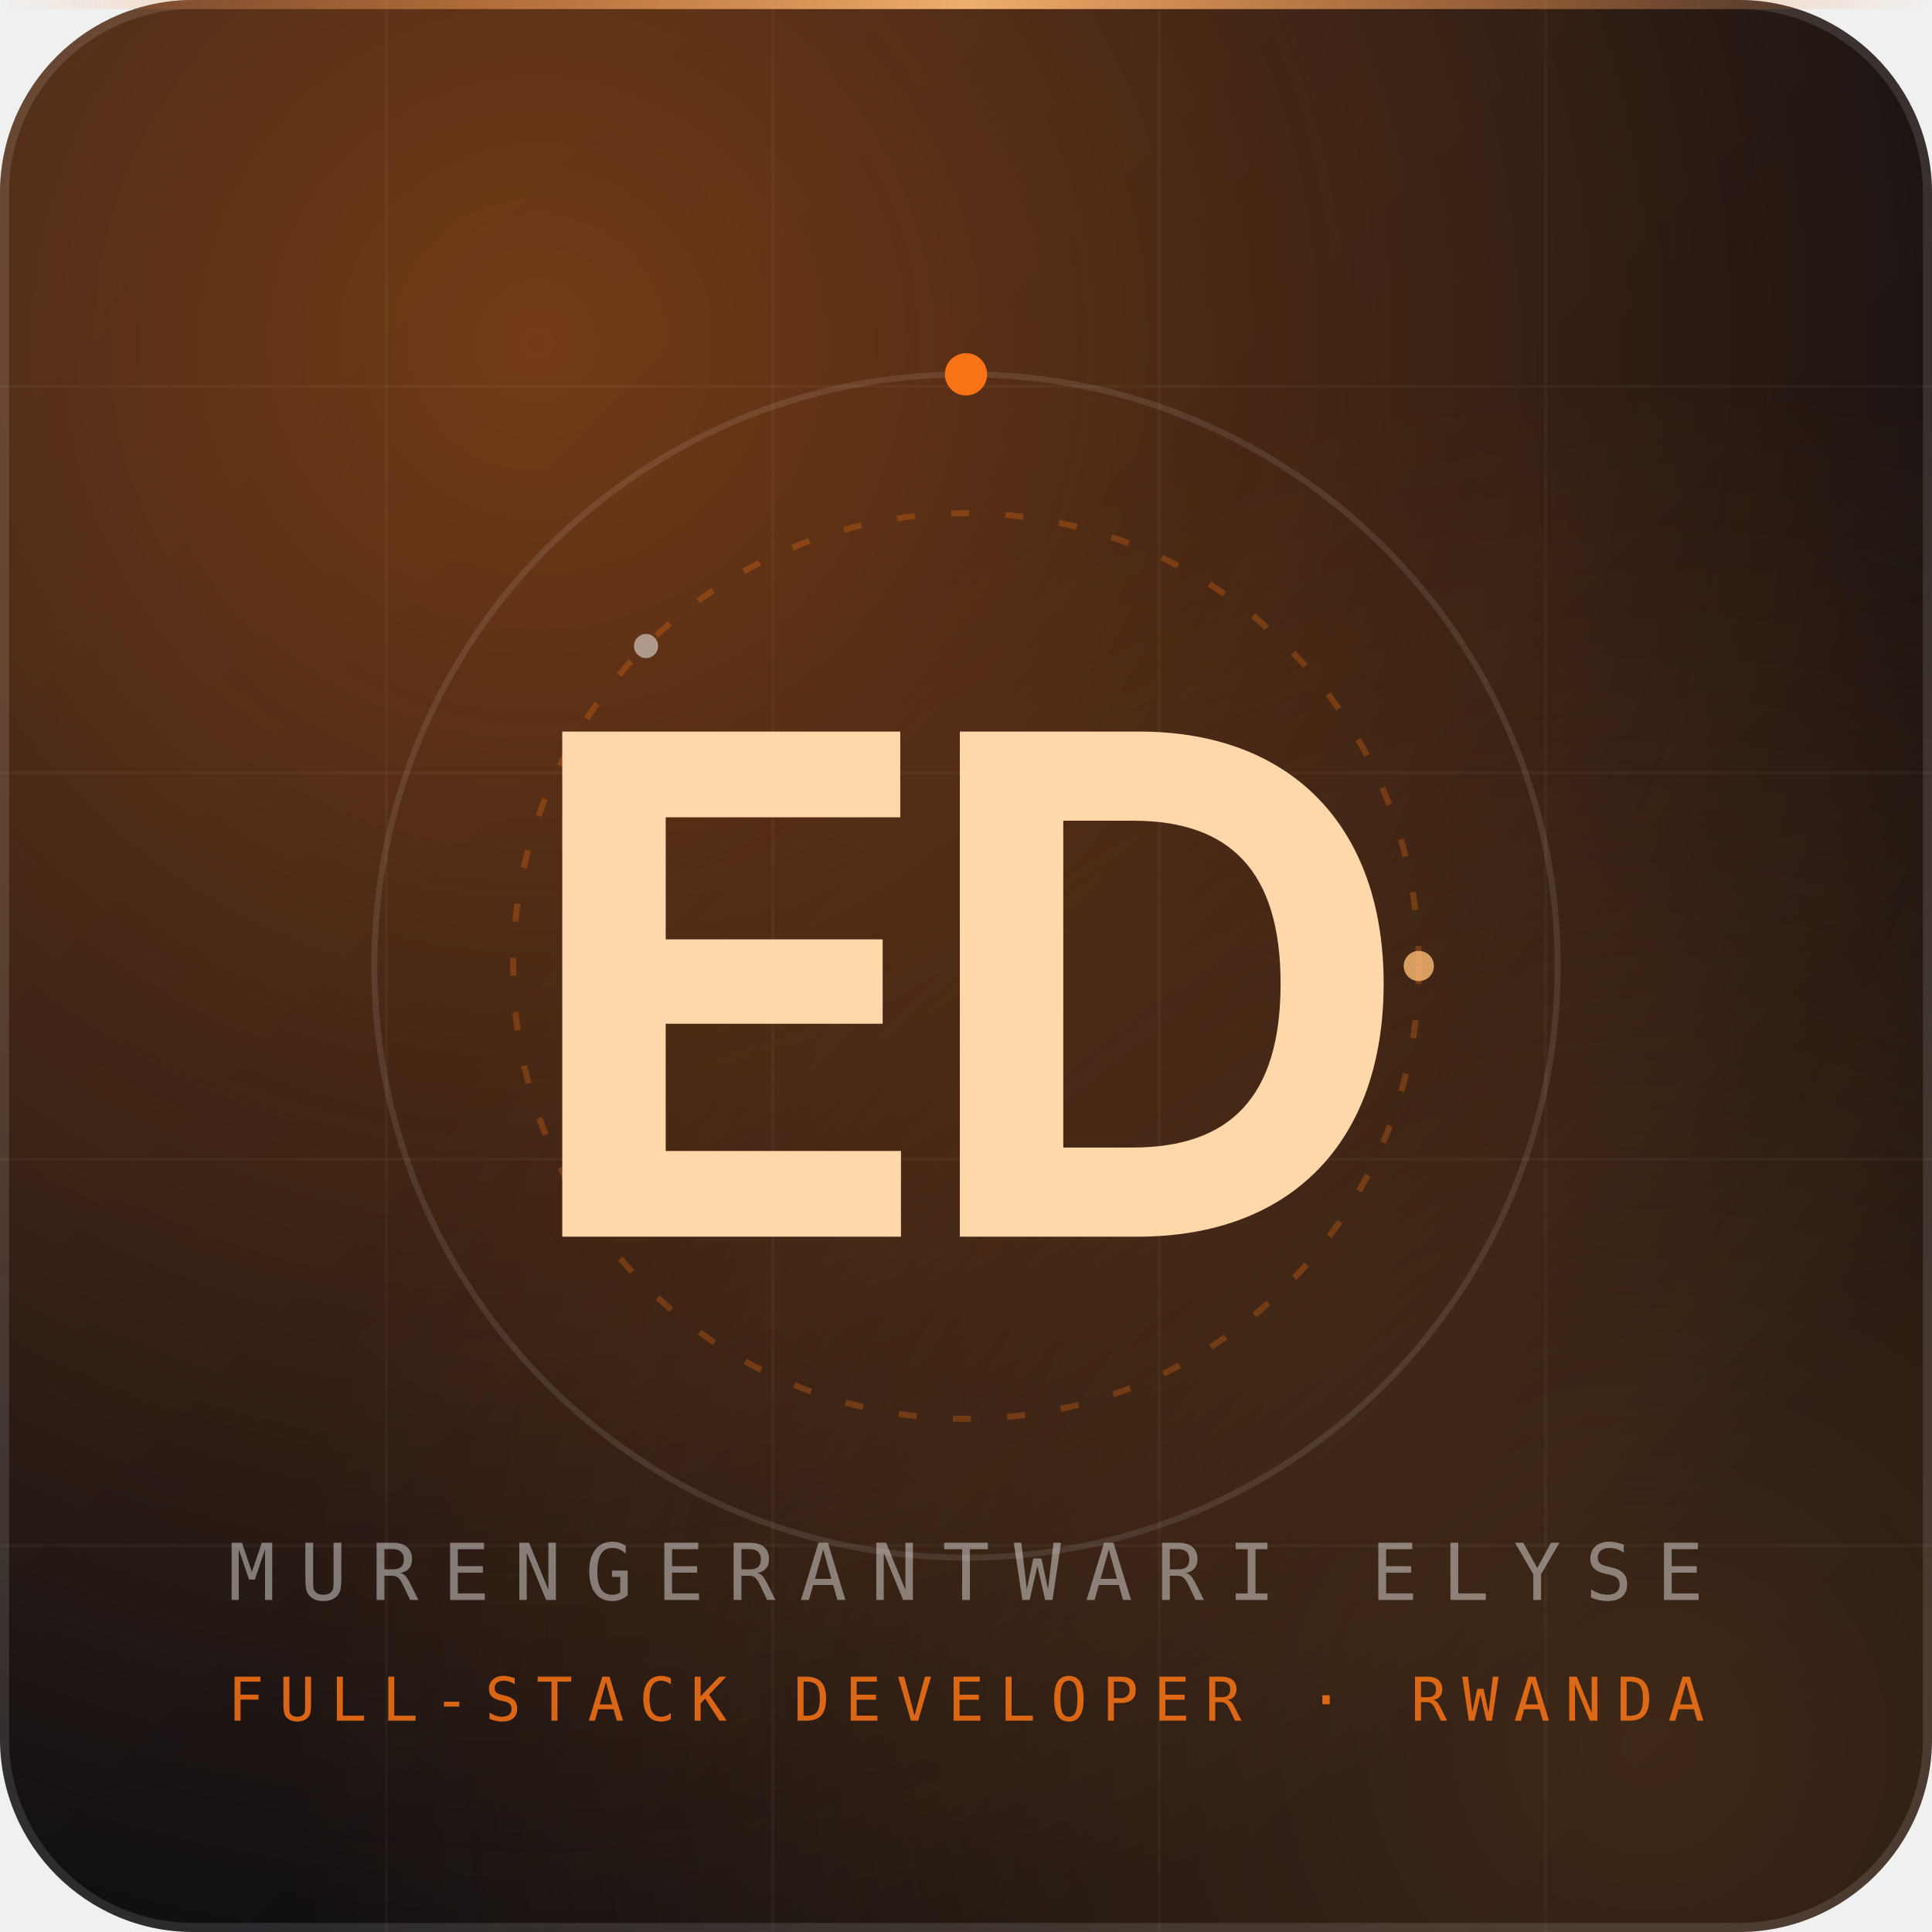
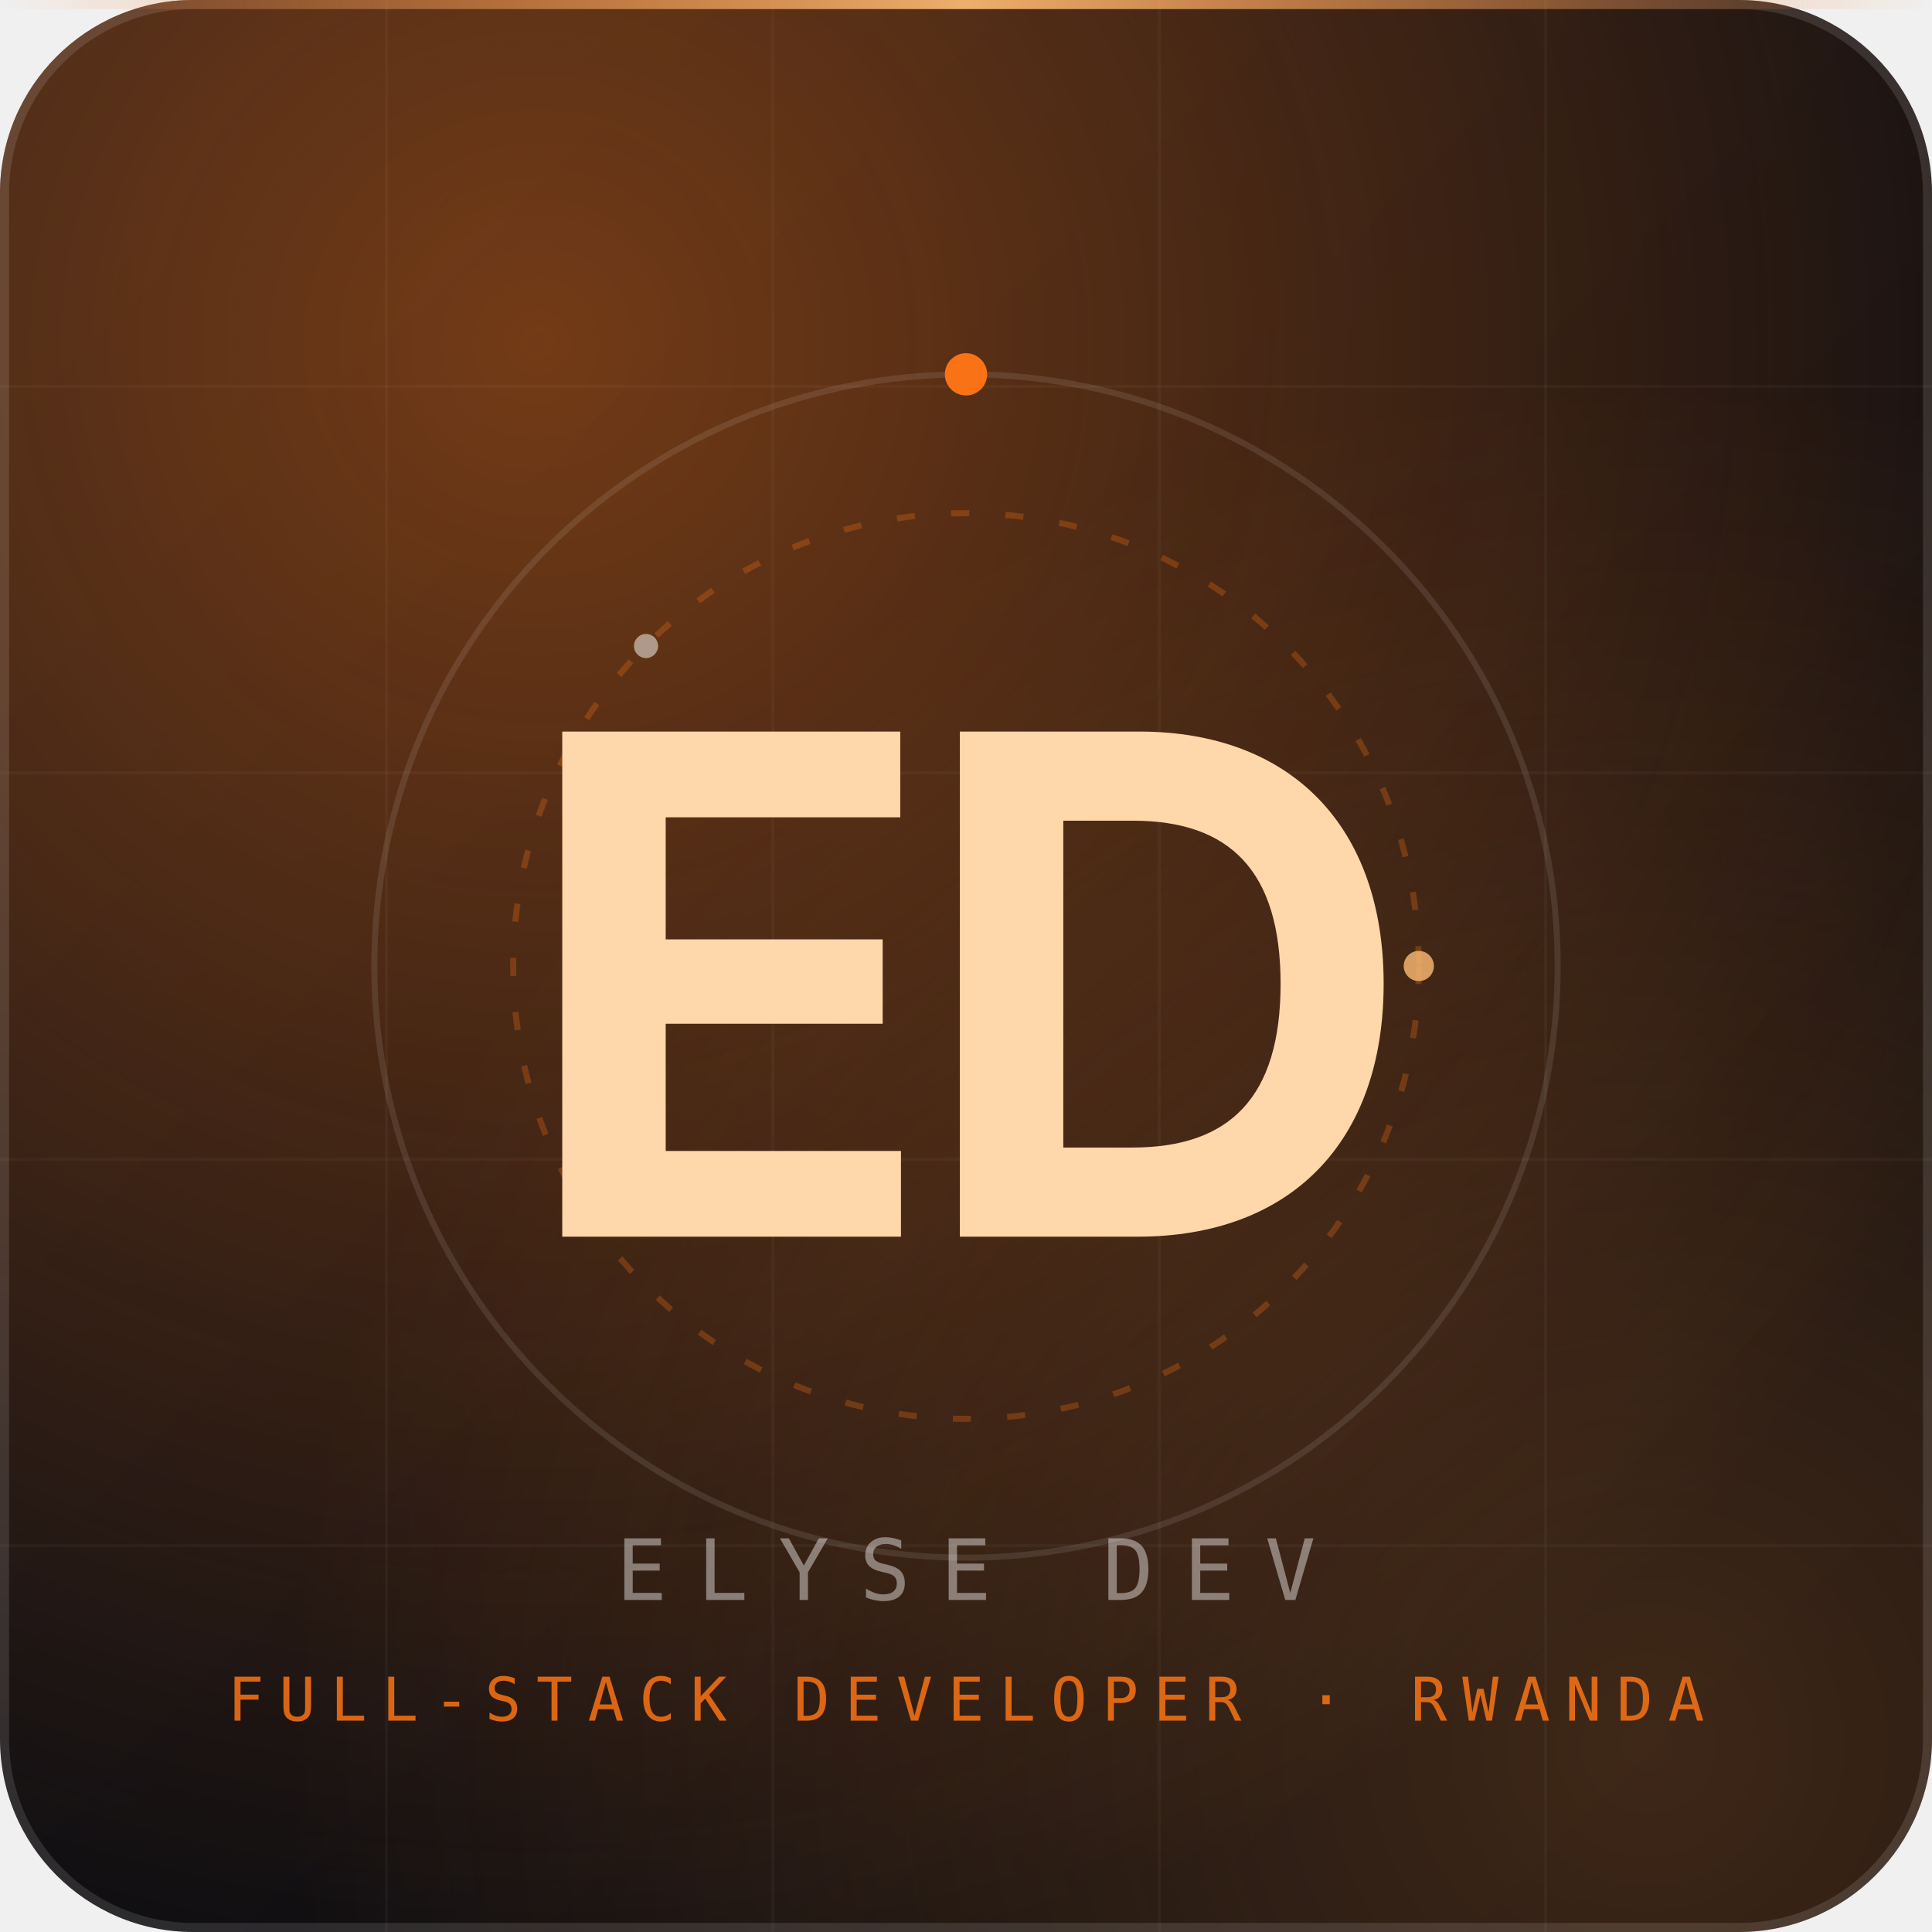
<svg xmlns="http://www.w3.org/2000/svg" viewBox="0 0 640 640" width="640" height="640" role="img">
  <defs>
    <linearGradient id="panel" x1="0" y1="0" x2="640" y2="640" gradientUnits="userSpaceOnUse">
      <stop offset="0" stop-color="#15151a" />
      <stop offset="0.6" stop-color="#0d0d11" />
      <stop offset="1" stop-color="#08080b" />
    </linearGradient>
    <linearGradient id="mono" x1="150" y1="160" x2="500" y2="500" gradientUnits="userSpaceOnUse">
      <stop offset="0" stop-color="#fed7aa" />
      <stop offset="0.5" stop-color="#fb923c" />
      <stop offset="1" stop-color="#c2410c" />
    </linearGradient>
    <radialGradient id="ambient" cx="0.28" cy="0.18" r="0.85">
      <stop offset="0" stop-color="#f97316" stop-opacity="0.42" />
      <stop offset="1" stop-color="#f97316" stop-opacity="0" />
    </radialGradient>
    <radialGradient id="ambient2" cx="0.85" cy="0.9" r="0.7">
      <stop offset="0" stop-color="#fb923c" stop-opacity="0.22" />
      <stop offset="1" stop-color="#fb923c" stop-opacity="0" />
    </radialGradient>
    <linearGradient id="topline" x1="0" y1="0" x2="640" y2="0" gradientUnits="userSpaceOnUse">
      <stop offset="0" stop-color="#f97316" stop-opacity="0" />
      <stop offset="0.5" stop-color="#fdba74" stop-opacity="0.9" />
      <stop offset="1" stop-color="#f97316" stop-opacity="0" />
    </linearGradient>
  </defs>
  <rect width="640" height="640" rx="64" fill="url(#panel)" />
  <rect width="640" height="640" rx="64" fill="url(#ambient)" />
  <rect width="640" height="640" rx="64" fill="url(#ambient2)" />
  <g opacity="0.55" stroke="#ffffff" stroke-opacity="0.06">
    <path d="M0 128H640M0 256H640M0 384H640M0 512H640" />
    <path d="M128 0V640M256 0V640M384 0V640M512 0V640" />
  </g>
  <rect x="1.5" y="1.5" width="637" height="637" rx="62.5" fill="none" stroke="#ffffff" stroke-opacity="0.12" stroke-width="3" />
  <rect x="0" y="0" width="640" height="3" fill="url(#topline)" />
  <g transform="translate(320 320)">
    <circle r="196" fill="none" stroke="#ffffff" stroke-opacity="0.10" stroke-width="2" />
    <circle r="150" fill="none" stroke="#f97316" stroke-opacity="0.28" stroke-width="2" stroke-dasharray="6 12" />
    <circle cx="0" cy="-196" r="7" fill="#f97316" />
    <circle cx="150" cy="0" r="5" fill="#fdba74" fill-opacity="0.8" />
    <circle cx="-106" cy="-106" r="4" fill="#ffffff" fill-opacity="0.5" />
  </g>
  <g transform="translate(320 326)">
    <text x="0" y="0" text-anchor="middle" dominant-baseline="central" font-family="ui-sans-serif, system-ui, -apple-system, 'Segoe UI', sans-serif" font-size="230" font-weight="700" letter-spacing="-8" fill="url(#mono)">ED</text>
  </g>
-   <text x="320" y="530" text-anchor="middle" fill="#ffffff" fill-opacity="0.42" font-family="ui-monospace, SFMono-Regular, Menlo, monospace" font-size="26" letter-spacing="8">MURENGERANTWARI ELYSE</text>
+   <text x="320" y="530" text-anchor="middle" fill="#ffffff" fill-opacity="0.42" font-family="ui-monospace, SFMono-Regular, Menlo, monospace" font-size="28" letter-spacing="10">ELYSE DEV</text>
  <text x="320" y="570" text-anchor="middle" fill="#f97316" fill-opacity="0.85" font-family="ui-monospace, SFMono-Regular, Menlo, monospace" font-size="20" letter-spacing="5">FULL-STACK DEVELOPER · RWANDA</text>
</svg>
